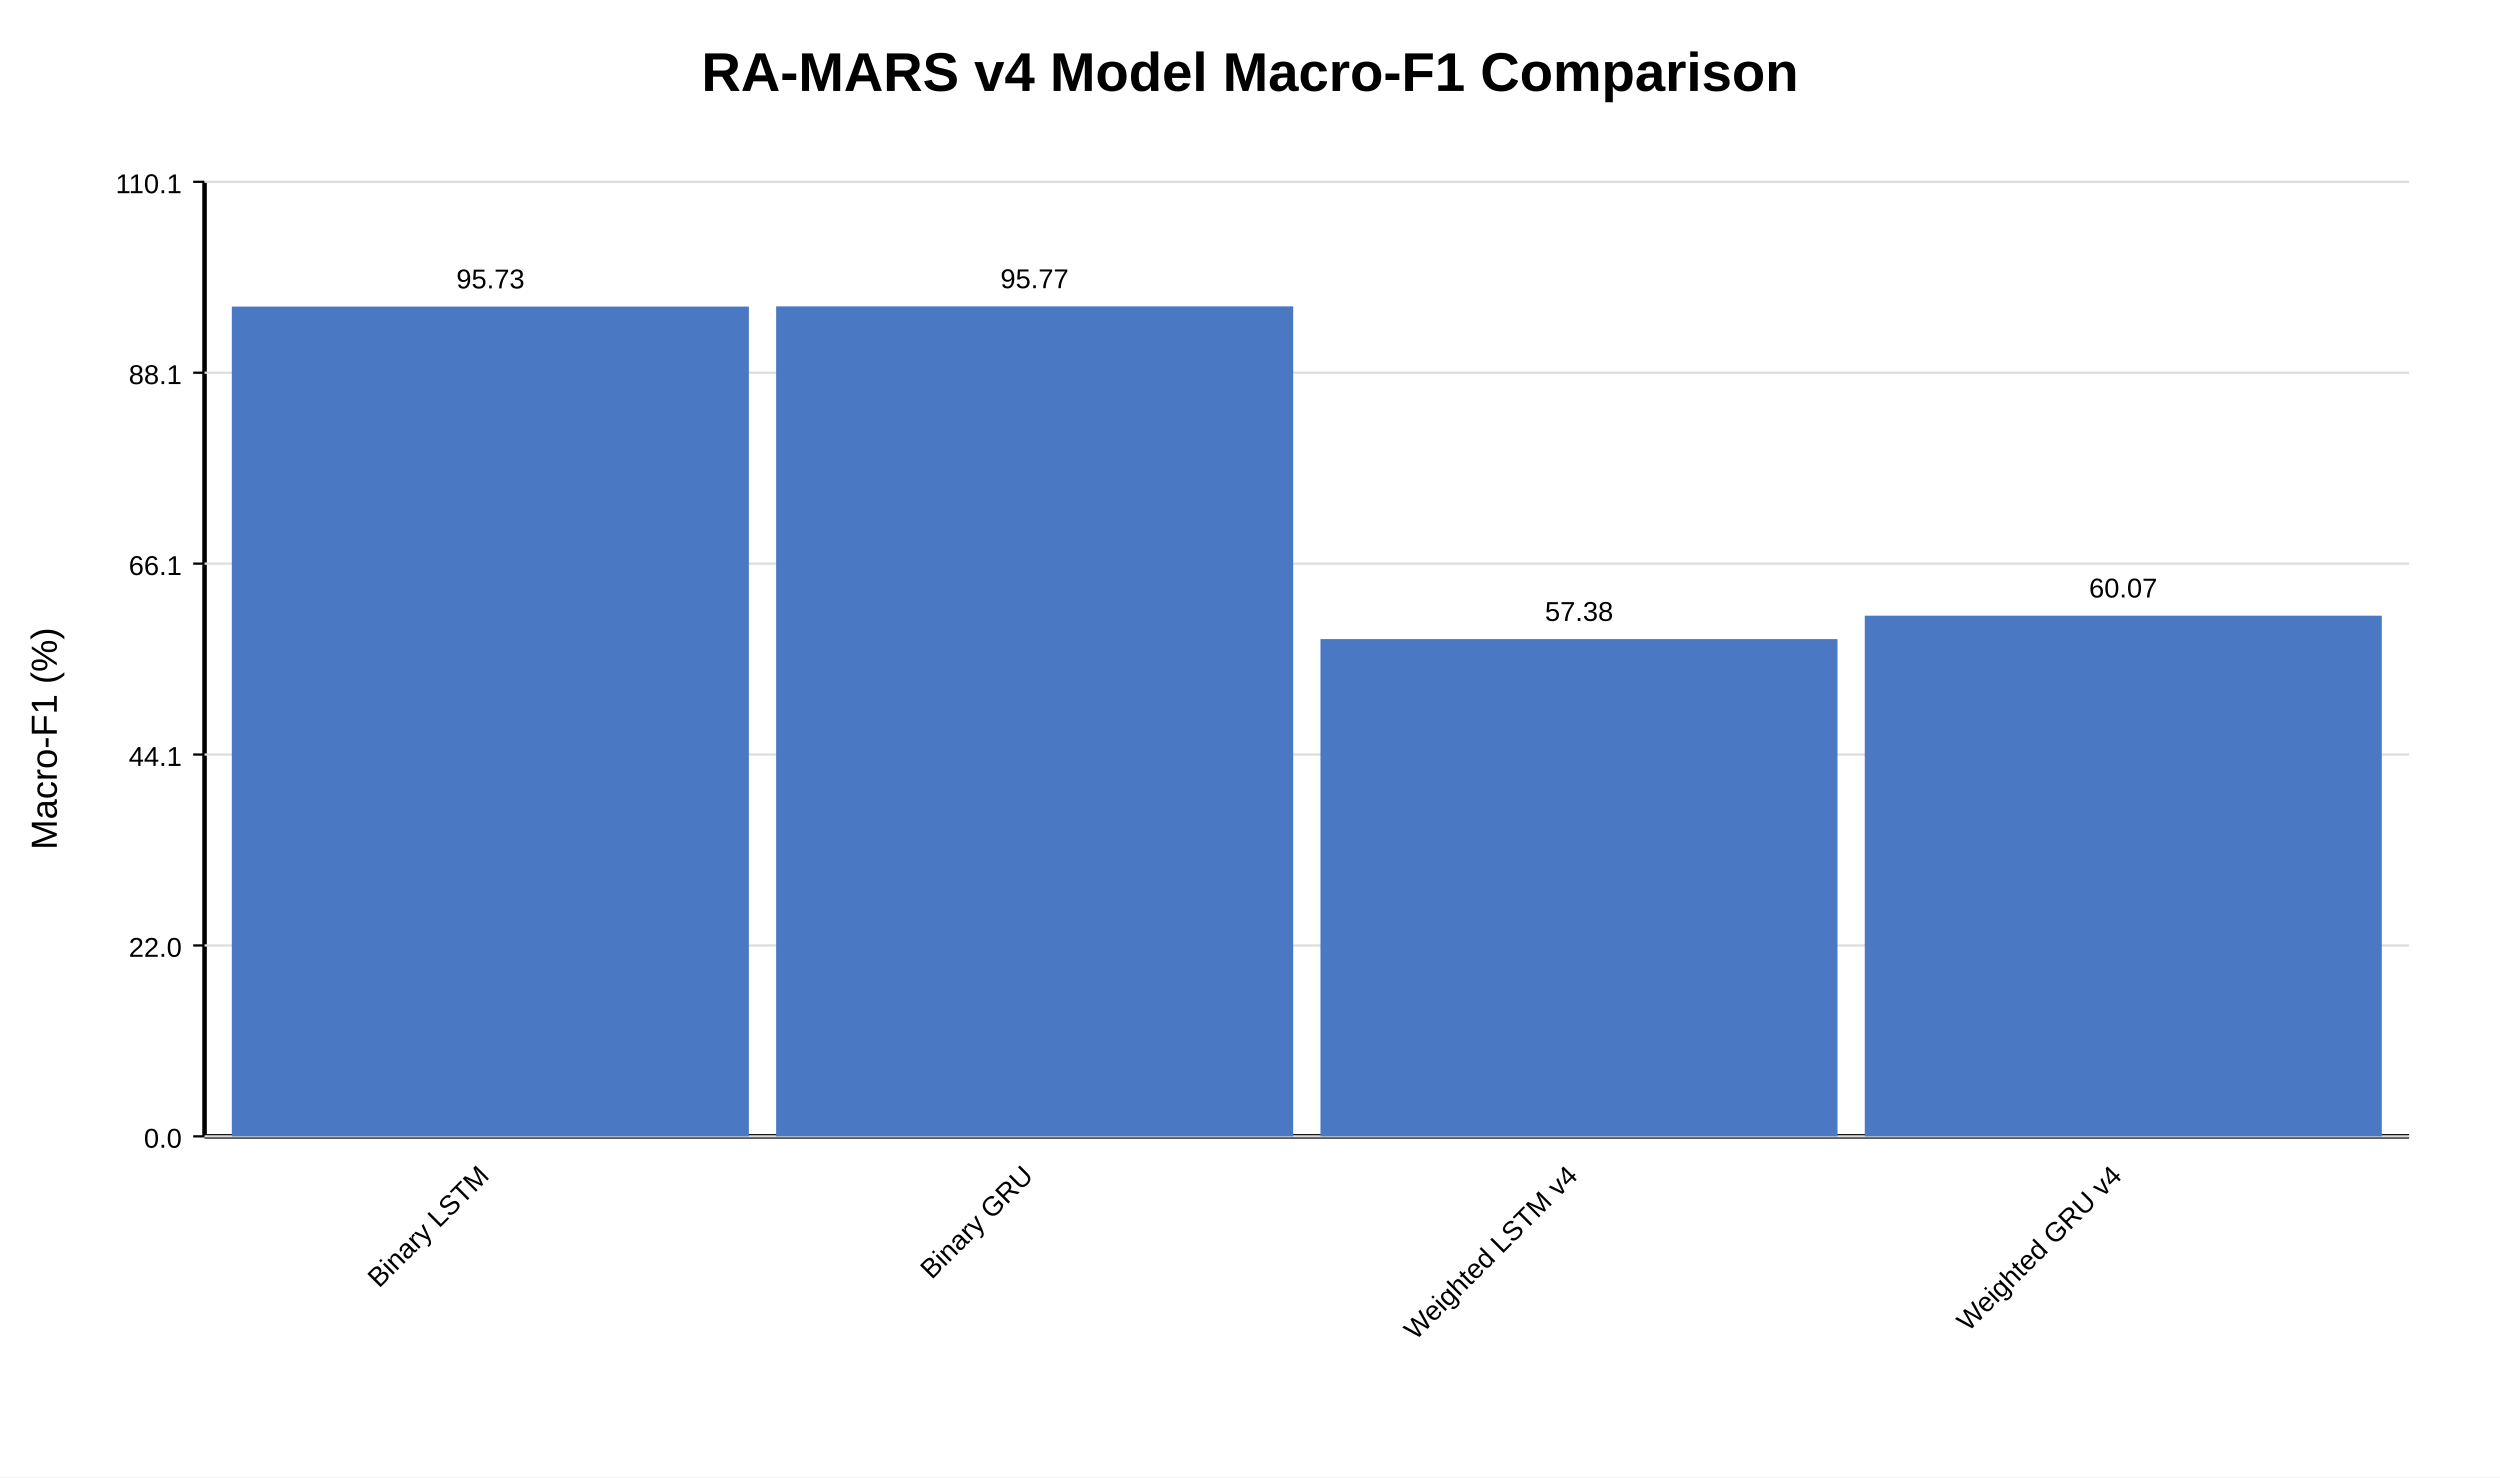
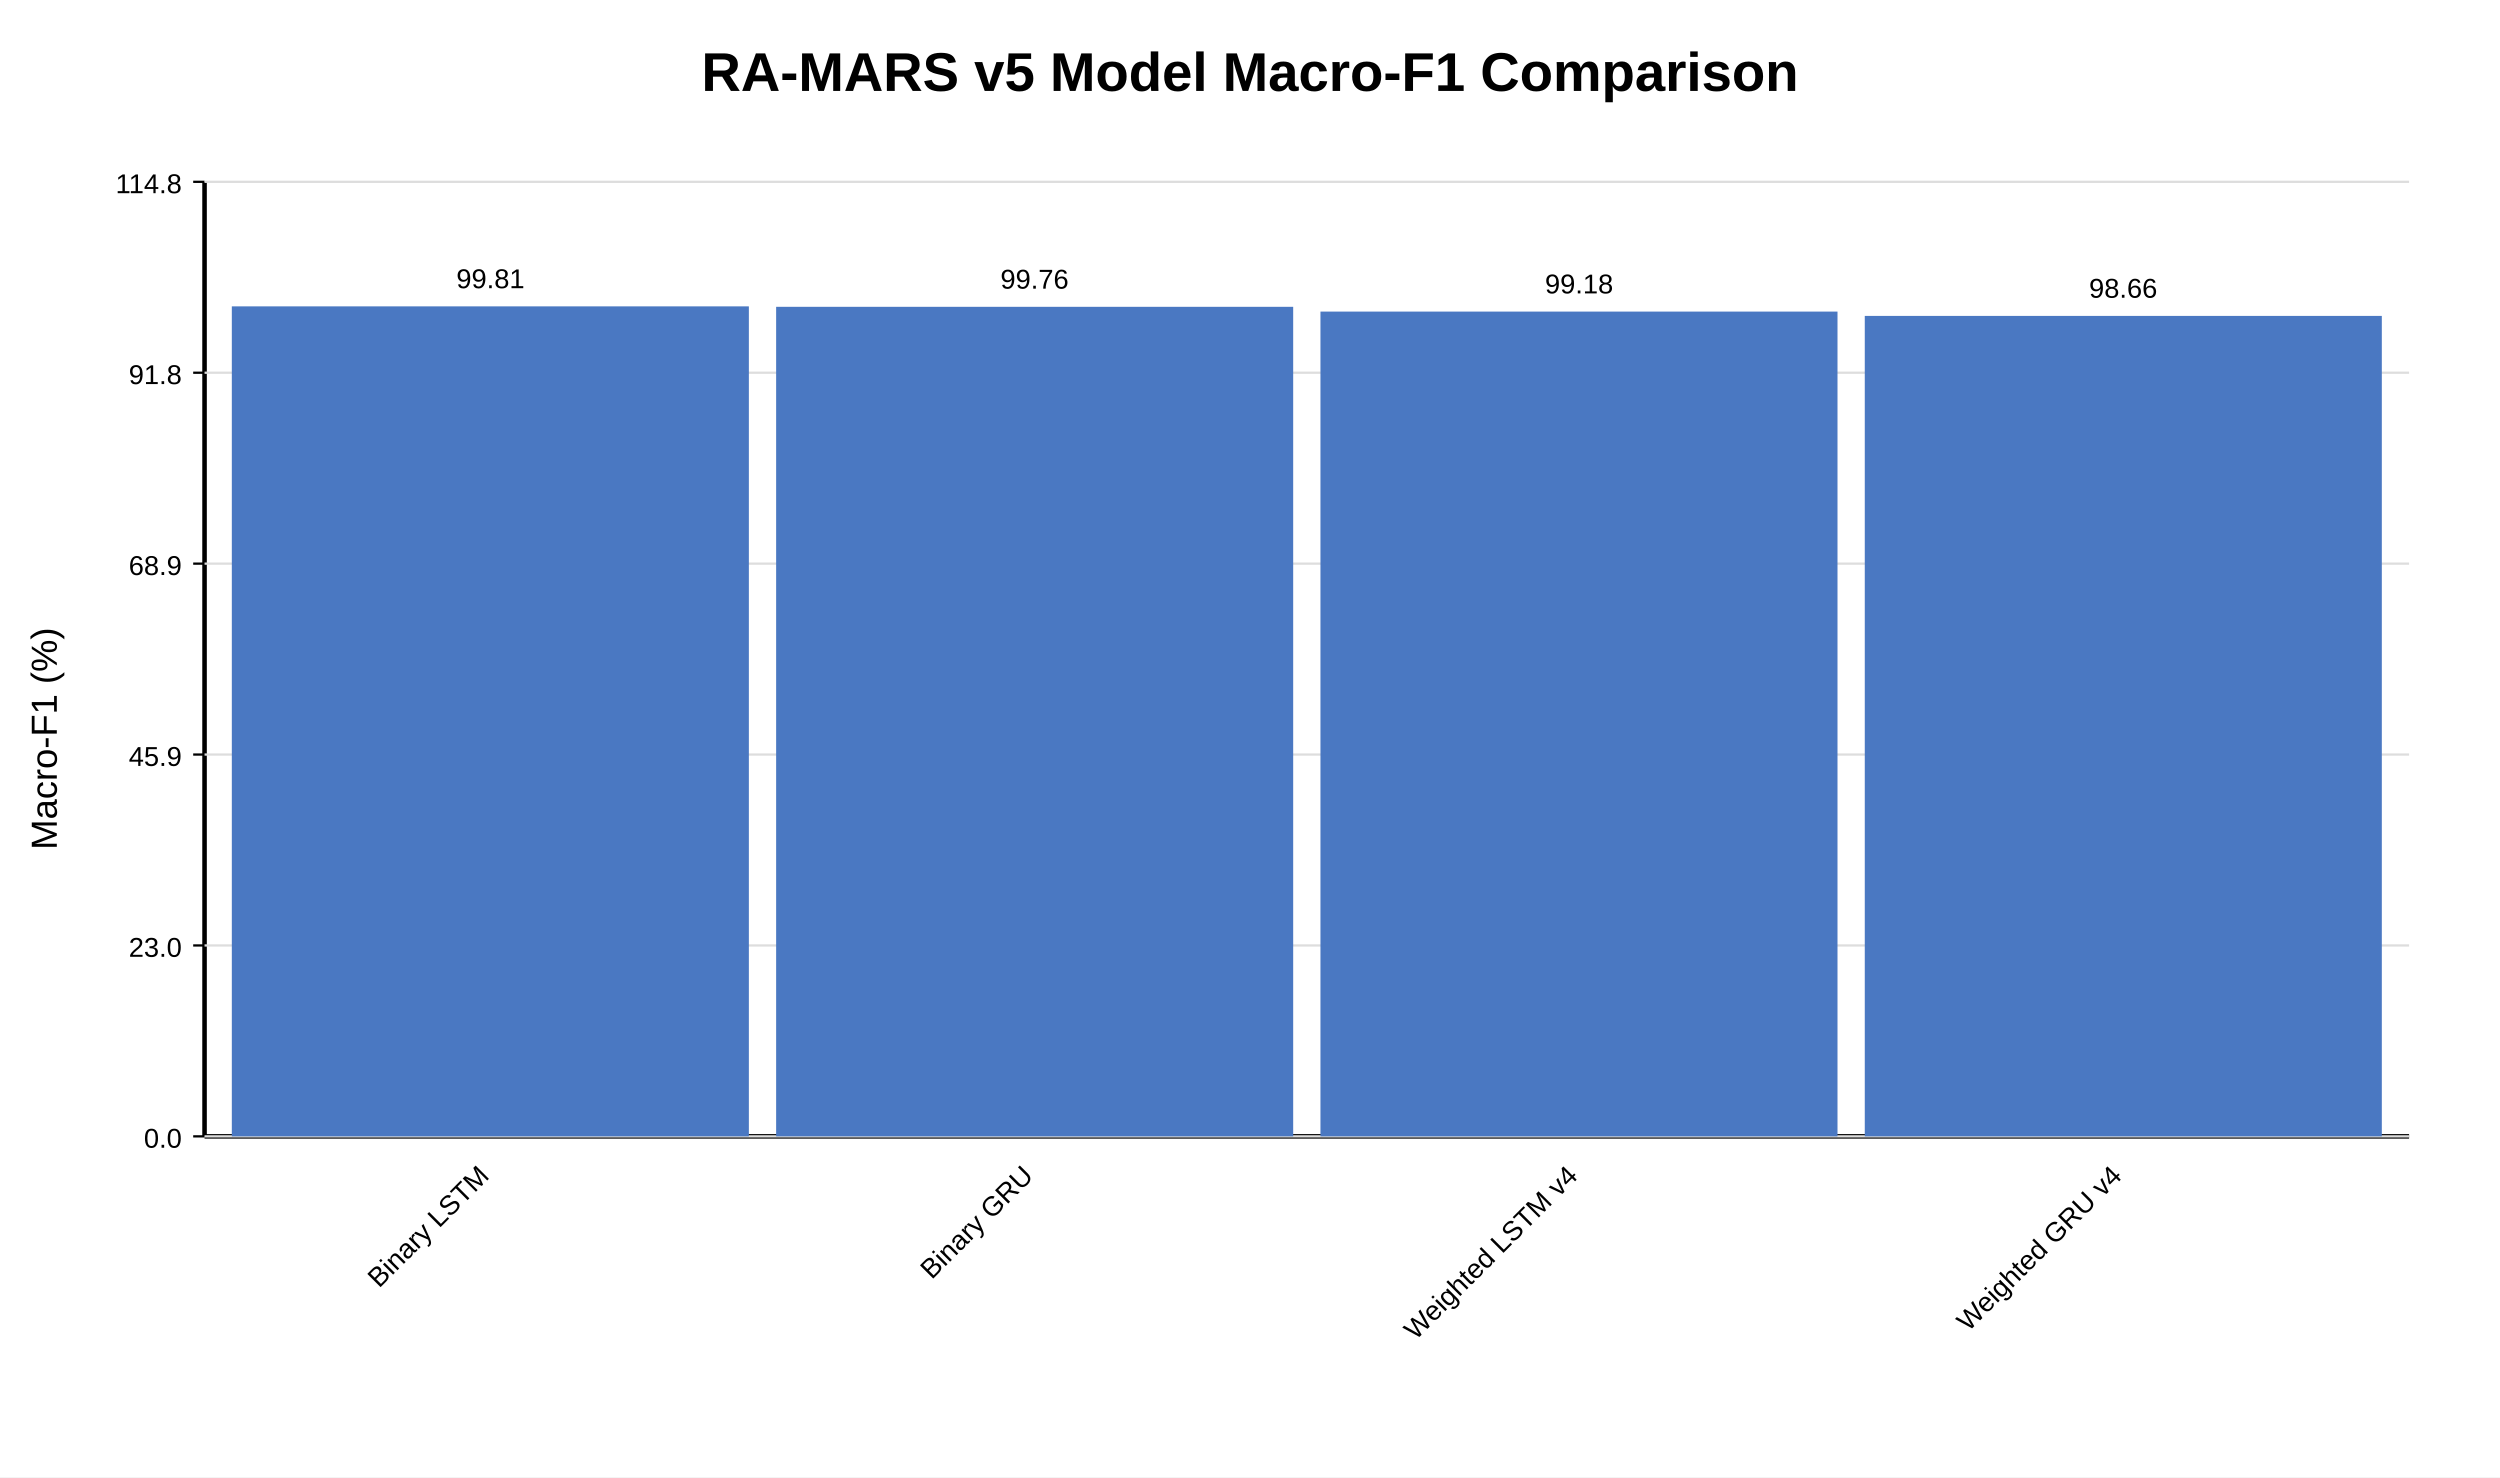
<svg xmlns="http://www.w3.org/2000/svg" width="1100" height="650" viewBox="0 0 1100 650">
  <rect width="100%" height="100%" fill="white" />
-   <text x="550.0" y="40" text-anchor="middle" font-family="Arial" font-size="24" font-weight="bold">RA-MARS v4 Model Macro-F1 Comparison</text>
+   <text x="550.0" y="40" text-anchor="middle" font-family="Arial" font-size="24" font-weight="bold">RA-MARS v5 Model Macro-F1 Comparison</text>
  <line x1="90" y1="80" x2="90" y2="500" stroke="black" stroke-width="2" />
  <line x1="90" y1="500" x2="1060" y2="500" stroke="black" stroke-width="2" />
  <text x="25" y="325.0" transform="rotate(-90 25,325.0)" text-anchor="middle" font-family="Arial" font-size="16">Macro-F1 (%)</text>
  <line x1="85" y1="500.0" x2="90" y2="500.0" stroke="black" />
  <text x="80" y="505.0" text-anchor="end" font-family="Arial" font-size="12">0.0</text>
  <line x1="90" y1="500.0" x2="1060" y2="500.0" stroke="#ddd" />
  <line x1="85" y1="416.0" x2="90" y2="416.0" stroke="black" />
-   <text x="80" y="421.0" text-anchor="end" font-family="Arial" font-size="12">22.0</text>
+   <text x="80" y="421.0" text-anchor="end" font-family="Arial" font-size="12">23.0</text>
  <line x1="90" y1="416.0" x2="1060" y2="416.0" stroke="#ddd" />
  <line x1="85" y1="332.0" x2="90" y2="332.0" stroke="black" />
-   <text x="80" y="337.0" text-anchor="end" font-family="Arial" font-size="12">44.1</text>
+   <text x="80" y="337.0" text-anchor="end" font-family="Arial" font-size="12">45.9</text>
  <line x1="90" y1="332.0" x2="1060" y2="332.0" stroke="#ddd" />
  <line x1="85" y1="248.0" x2="90" y2="248.0" stroke="black" />
-   <text x="80" y="253.0" text-anchor="end" font-family="Arial" font-size="12">66.1</text>
+   <text x="80" y="253.0" text-anchor="end" font-family="Arial" font-size="12">68.9</text>
  <line x1="90" y1="248.0" x2="1060" y2="248.0" stroke="#ddd" />
  <line x1="85" y1="164.0" x2="90" y2="164.0" stroke="black" />
-   <text x="80" y="169.0" text-anchor="end" font-family="Arial" font-size="12">88.1</text>
+   <text x="80" y="169.0" text-anchor="end" font-family="Arial" font-size="12">91.8</text>
  <line x1="90" y1="164.0" x2="1060" y2="164.0" stroke="#ddd" />
  <line x1="85" y1="80.0" x2="90" y2="80.0" stroke="black" />
-   <text x="80" y="85.0" text-anchor="end" font-family="Arial" font-size="12">110.1</text>
+   <text x="80" y="85.0" text-anchor="end" font-family="Arial" font-size="12">114.8</text>
  <line x1="90" y1="80.0" x2="1060" y2="80.0" stroke="#ddd" />
-   <rect x="102.0" y="134.9" width="227.5" height="365.1" fill="#4a78c2" />
-   <text x="215.8" y="126.9" text-anchor="middle" font-family="Arial" font-size="12">95.73</text>
+   <rect x="102.0" y="134.8" width="227.5" height="365.2" fill="#4a78c2" />
+   <text x="215.8" y="126.8" text-anchor="middle" font-family="Arial" font-size="12">99.81</text>
  <text x="215.8" y="518" text-anchor="end" transform="rotate(-45 215.8,518)" font-family="Arial" font-size="12">Binary LSTM</text>
-   <rect x="341.5" y="134.8" width="227.5" height="365.2" fill="#4a78c2" />
-   <text x="455.2" y="126.8" text-anchor="middle" font-family="Arial" font-size="12">95.77</text>
+   <rect x="341.5" y="135.0" width="227.5" height="365.0" fill="#4a78c2" />
+   <text x="455.2" y="127.0" text-anchor="middle" font-family="Arial" font-size="12">99.76</text>
  <text x="455.2" y="518" text-anchor="end" transform="rotate(-45 455.2,518)" font-family="Arial" font-size="12">Binary GRU</text>
-   <rect x="581.0" y="281.2" width="227.5" height="218.8" fill="#4a78c2" />
-   <text x="694.8" y="273.2" text-anchor="middle" font-family="Arial" font-size="12">57.38</text>
+   <rect x="581.0" y="137.1" width="227.5" height="362.9" fill="#4a78c2" />
+   <text x="694.8" y="129.1" text-anchor="middle" font-family="Arial" font-size="12">99.18</text>
  <text x="694.8" y="518" text-anchor="end" transform="rotate(-45 694.8,518)" font-family="Arial" font-size="12">Weighted LSTM v4</text>
-   <rect x="820.5" y="270.9" width="227.5" height="229.1" fill="#4a78c2" />
-   <text x="934.2" y="262.9" text-anchor="middle" font-family="Arial" font-size="12">60.07</text>
+   <rect x="820.5" y="139.0" width="227.5" height="361.0" fill="#4a78c2" />
+   <text x="934.2" y="131.0" text-anchor="middle" font-family="Arial" font-size="12">98.66</text>
  <text x="934.2" y="518" text-anchor="end" transform="rotate(-45 934.2,518)" font-family="Arial" font-size="12">Weighted GRU v4</text>
</svg>
